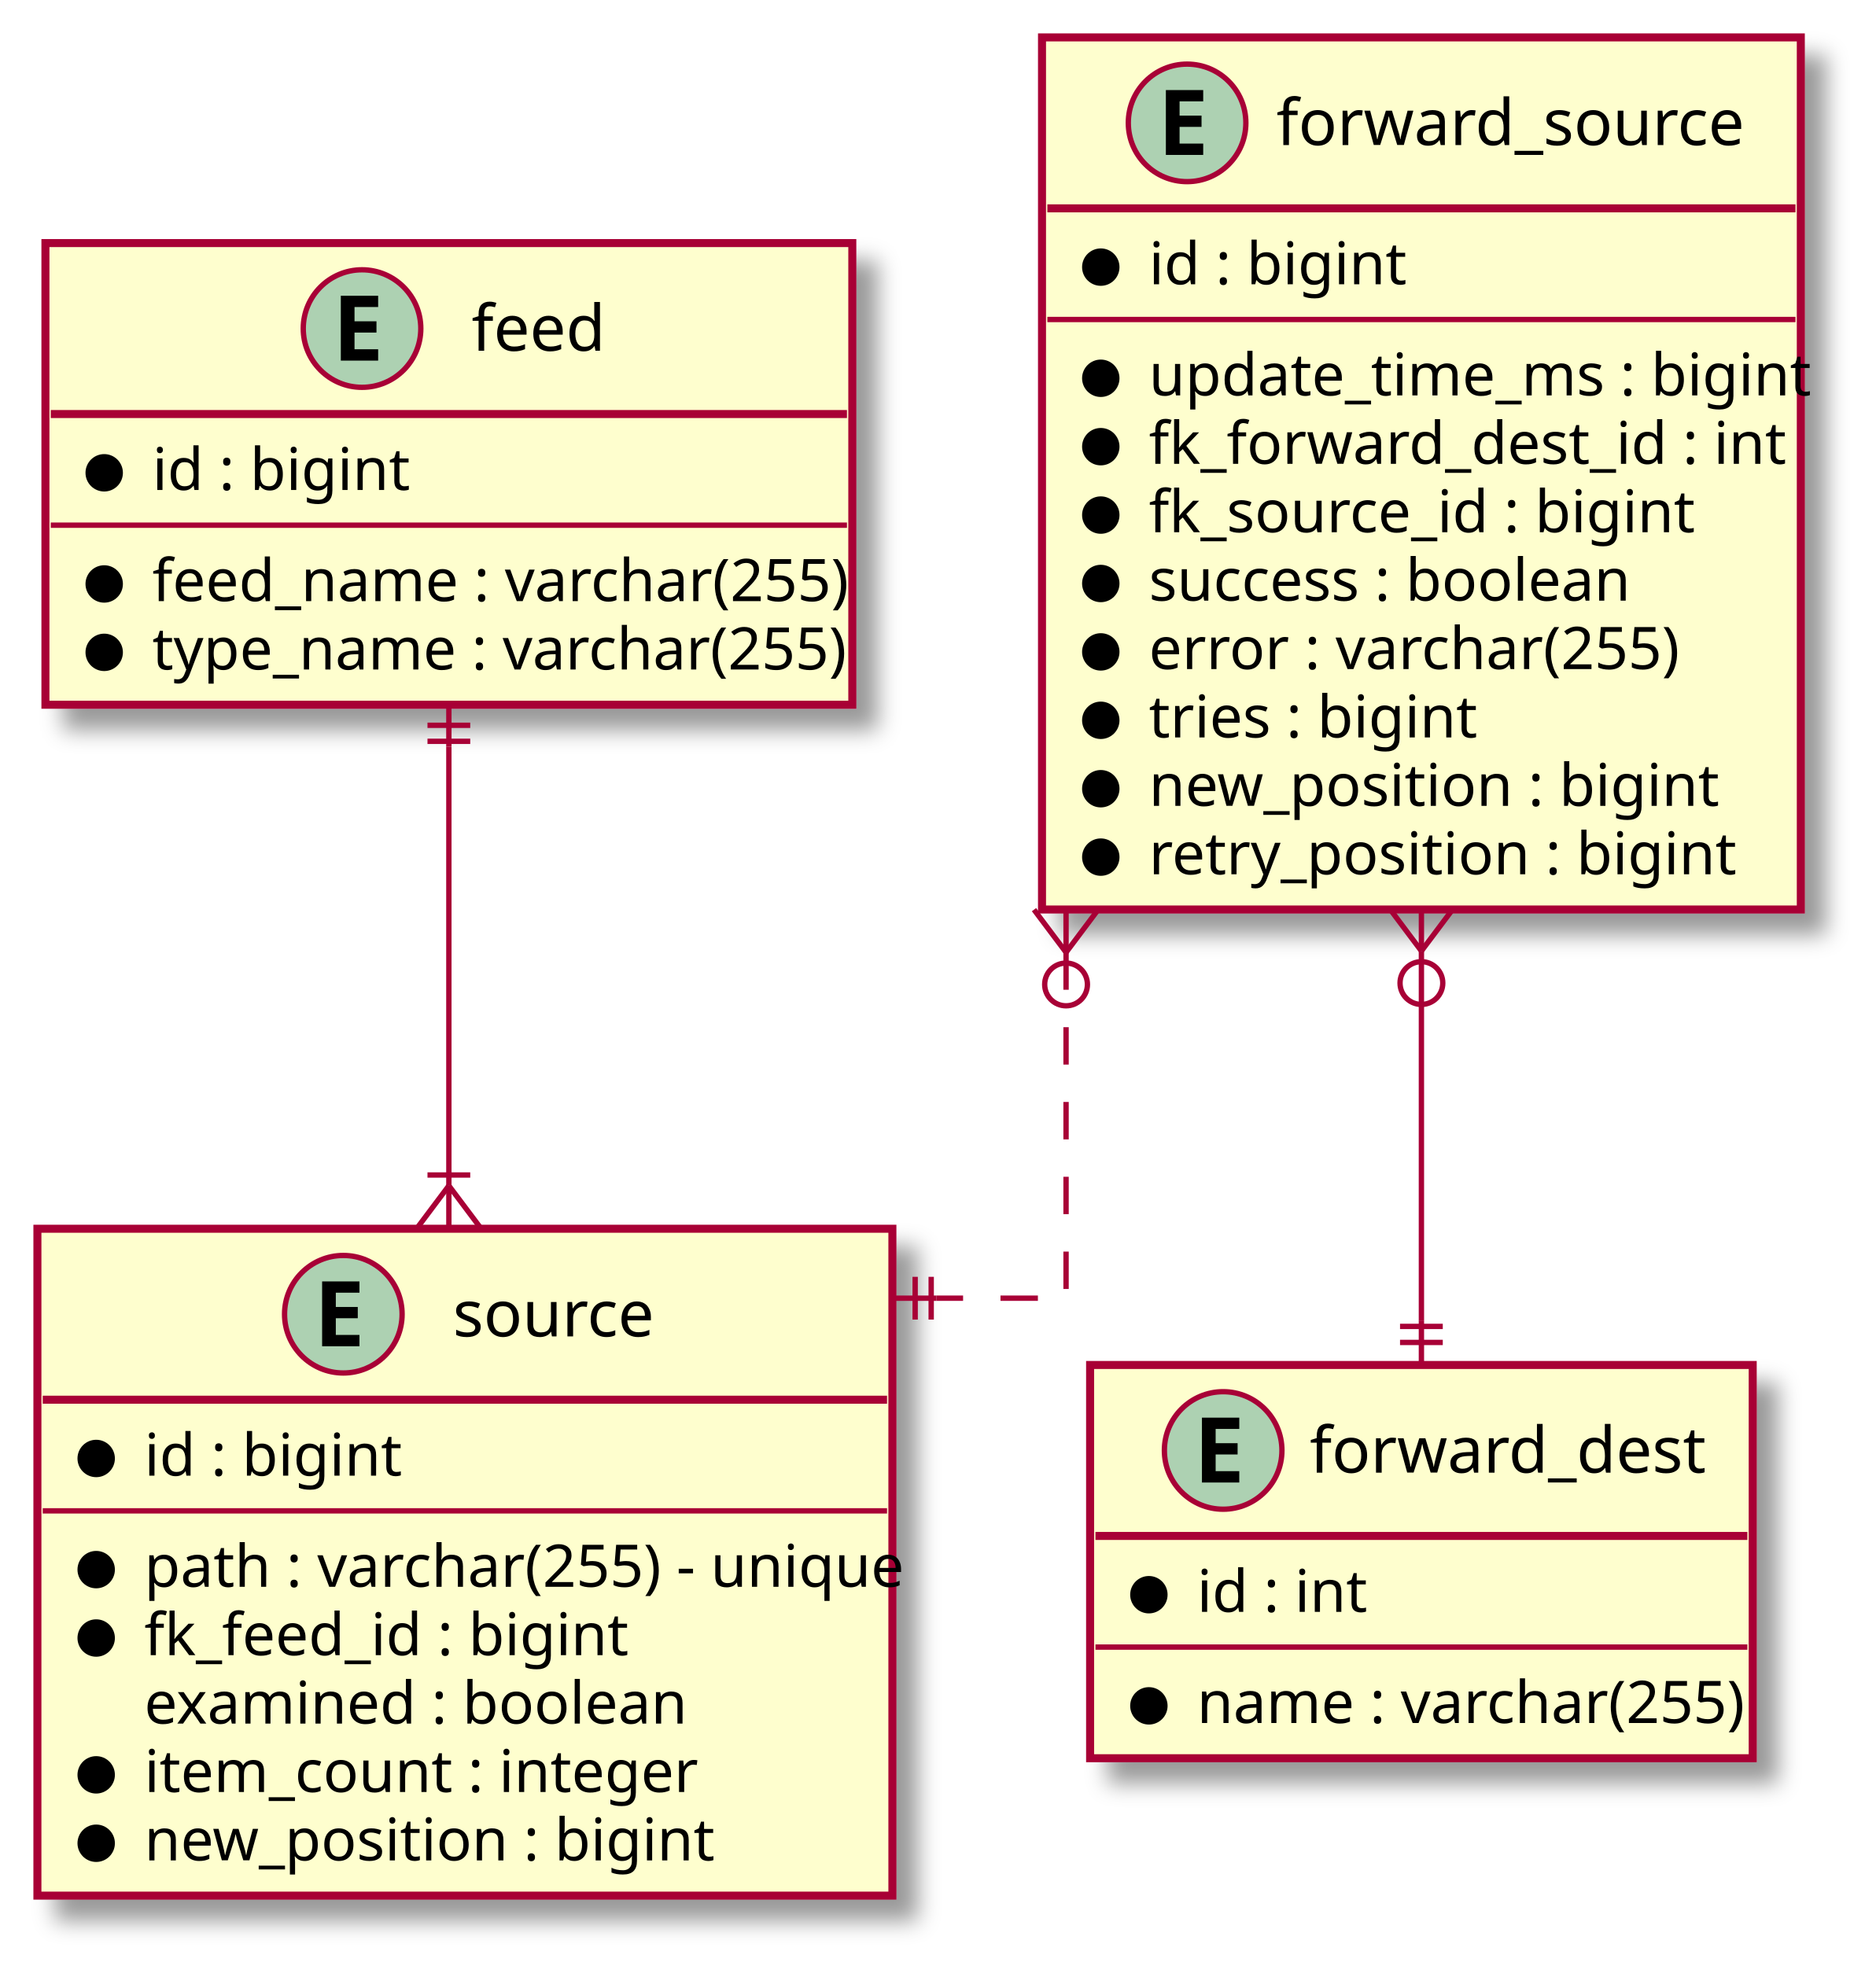
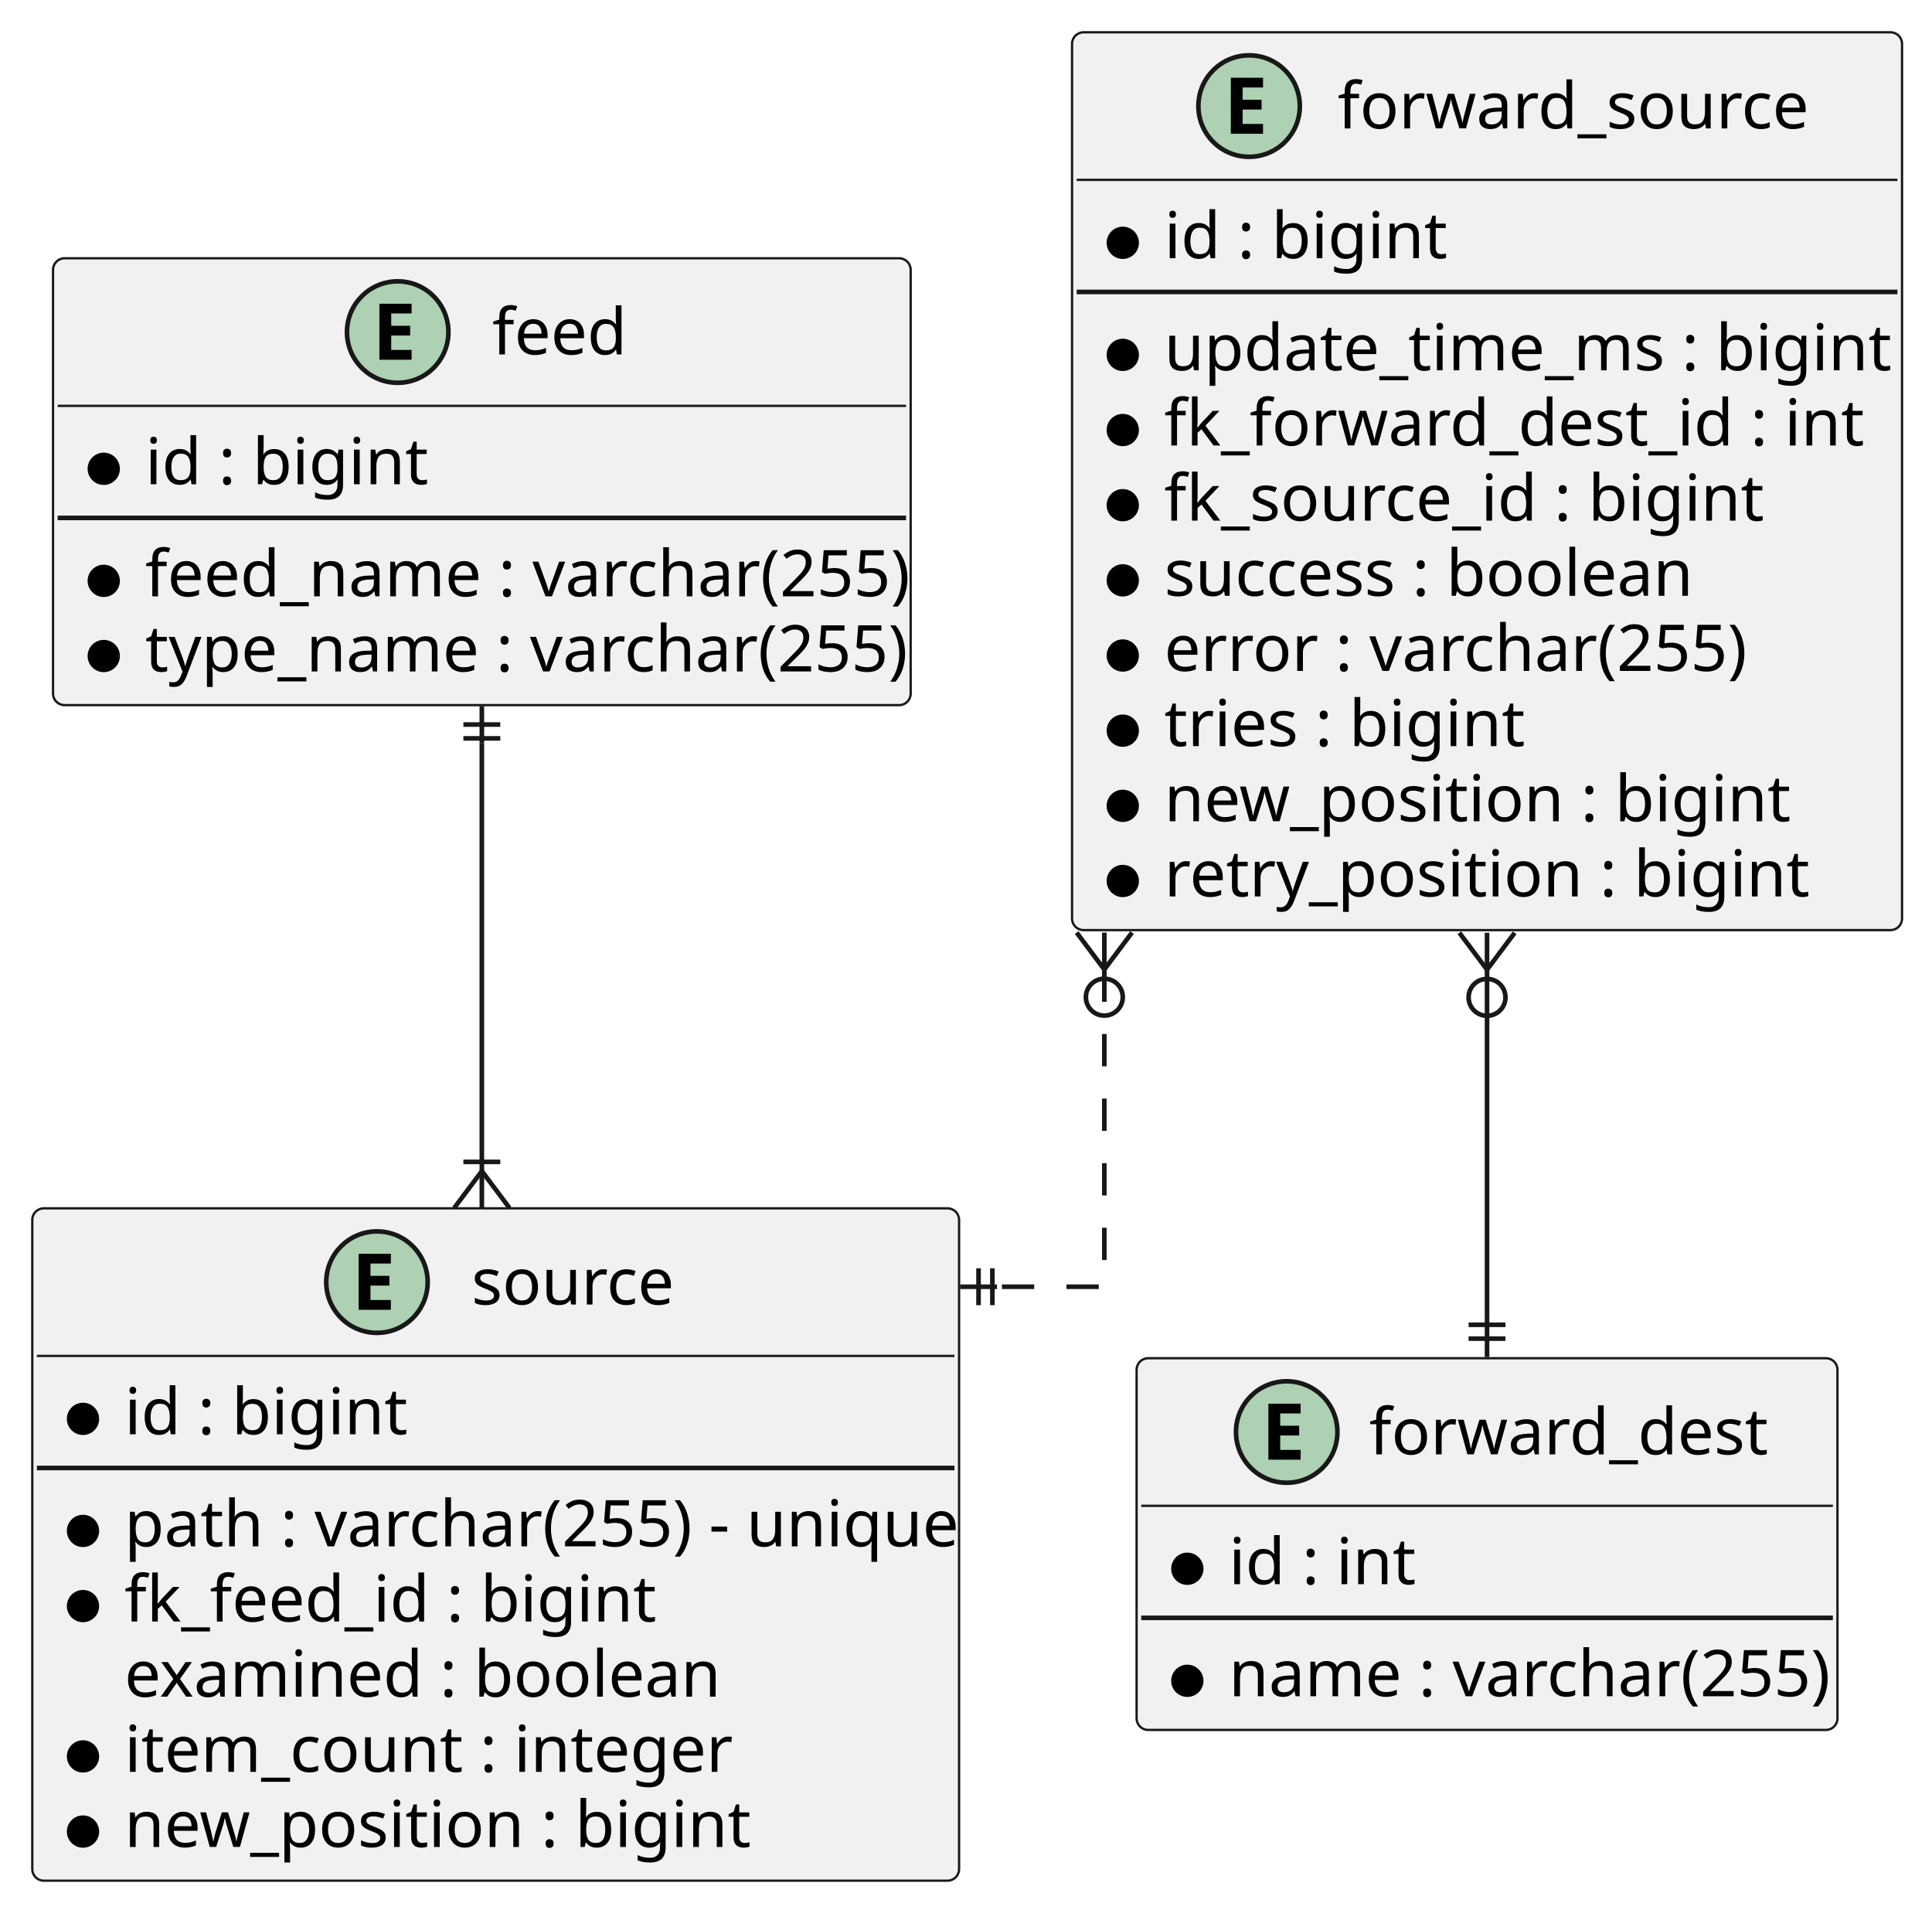
- <svg xmlns="http://www.w3.org/2000/svg" contentScriptType="application/ecmascript" contentStyleType="text/css" height="368px" preserveAspectRatio="none" style="width:351px;height:368px;" version="1.1" viewBox="0 0 351 368" width="351px" zoomAndPan="magnify">
-   <defs>
-     <filter height="300%" id="f1rcx7ir4g94ow" width="300%" x="-1" y="-1">
-       <feGaussianBlur result="blurOut" stdDeviation="2.0" />
-       <feColorMatrix in="blurOut" result="blurOut2" type="matrix" values="0 0 0 0 0 0 0 0 0 0 0 0 0 0 0 0 0 0 .4 0" />
-       <feOffset dx="4.0" dy="4.0" in="blurOut2" result="blurOut3" />
-       <feBlend in="SourceGraphic" in2="blurOut3" mode="normal" />
-     </filter>
-   </defs>
+ <svg xmlns="http://www.w3.org/2000/svg" contentStyleType="text/css" height="414px" preserveAspectRatio="none" style="width:419px;height:414px;background:#FFFFFF;" version="1.1" viewBox="0 0 419 414" width="419px" zoomAndPan="magnify">
+   <defs />
  <g>
-     <rect codeLine="5" fill="#FEFECE" filter="url(#f1rcx7ir4g94ow)" height="86.414" id="feed" style="stroke:#A80036;stroke-width:1.5;" width="151" x="8.5" y="45.5" />
-     <ellipse cx="67.75" cy="61.5" fill="#ADD1B2" rx="11" ry="11" style="stroke:#A80036;stroke-width:1.0;" />
-     <path d="M70.766,67.5 L63.781,67.5 L63.781,55.359 L70.766,55.359 L70.766,57.469 L66.344,57.469 L66.344,60.141 L70.453,60.141 L70.453,62.25 L66.344,62.25 L66.344,65.375 L70.766,65.375 L70.766,67.5 Z " fill="#000000" />
-     <text fill="#000000" font-family="sans-serif" font-size="12" lengthAdjust="spacing" textLength="24" x="88.25" y="65.654">feed</text>
-     <line style="stroke:#A80036;stroke-width:1.5;" x1="9.5" x2="158.5" y1="77.5" y2="77.5" />
-     <ellipse cx="19.5" cy="88.5" fill="#000000" rx="3" ry="3" style="stroke:#000000;stroke-width:1.0;" />
-     <text fill="#000000" font-family="sans-serif" font-size="11" lengthAdjust="spacing" textLength="43" x="28.5" y="91.71">id : bigint</text>
-     <line style="stroke:#A80036;stroke-width:1.0;" x1="9.5" x2="158.5" y1="98.305" y2="98.305" />
-     <ellipse cx="19.5" cy="109.305" fill="#000000" rx="3" ry="3" style="stroke:#000000;stroke-width:1.0;" />
-     <text fill="#000000" font-family="sans-serif" font-size="11" lengthAdjust="spacing" textLength="125" x="28.5" y="112.515">feed_name : varchar(255)</text>
-     <ellipse cx="19.5" cy="122.109" fill="#000000" rx="3" ry="3" style="stroke:#000000;stroke-width:1.0;" />
-     <text fill="#000000" font-family="sans-serif" font-size="11" lengthAdjust="spacing" textLength="125" x="28.5" y="125.32">type_name : varchar(255)</text>
-     <rect codeLine="12" fill="#FEFECE" filter="url(#f1rcx7ir4g94ow)" height="124.828" id="source" style="stroke:#A80036;stroke-width:1.5;" width="160" x="7" y="230" />
-     <ellipse cx="64.25" cy="246" fill="#ADD1B2" rx="11" ry="11" style="stroke:#A80036;stroke-width:1.0;" />
-     <path d="M67.266,252 L60.281,252 L60.281,239.859 L67.266,239.859 L67.266,241.969 L62.844,241.969 L62.844,244.641 L66.953,244.641 L66.953,246.75 L62.844,246.75 L62.844,249.875 L67.266,249.875 L67.266,252 Z " fill="#000000" />
-     <text fill="#000000" font-family="sans-serif" font-size="12" lengthAdjust="spacing" textLength="37" x="84.75" y="250.154">source</text>
-     <line style="stroke:#A80036;stroke-width:1.5;" x1="8" x2="166" y1="262" y2="262" />
-     <ellipse cx="18" cy="273" fill="#000000" rx="3" ry="3" style="stroke:#000000;stroke-width:1.0;" />
-     <text fill="#000000" font-family="sans-serif" font-size="11" lengthAdjust="spacing" textLength="43" x="27" y="276.21">id : bigint</text>
-     <line style="stroke:#A80036;stroke-width:1.0;" x1="8" x2="166" y1="282.805" y2="282.805" />
-     <ellipse cx="18" cy="293.805" fill="#000000" rx="3" ry="3" style="stroke:#000000;stroke-width:1.0;" />
-     <text fill="#000000" font-family="sans-serif" font-size="11" lengthAdjust="spacing" textLength="134" x="27" y="297.015">path : varchar(255) - unique</text>
-     <ellipse cx="18" cy="306.609" fill="#000000" rx="3" ry="3" style="stroke:#000000;stroke-width:1.0;" />
-     <text fill="#000000" font-family="sans-serif" font-size="11" lengthAdjust="spacing" textLength="84" x="27" y="309.82">fk_feed_id : bigint</text>
-     <text fill="#000000" font-family="sans-serif" font-size="11" lengthAdjust="spacing" textLength="95" x="27" y="322.625">examined : boolean</text>
-     <ellipse cx="18" cy="332.219" fill="#000000" rx="3" ry="3" style="stroke:#000000;stroke-width:1.0;" />
-     <text fill="#000000" font-family="sans-serif" font-size="11" lengthAdjust="spacing" textLength="97" x="27" y="335.429">item_count : integer</text>
-     <ellipse cx="18" cy="345.023" fill="#000000" rx="3" ry="3" style="stroke:#000000;stroke-width:1.0;" />
-     <text fill="#000000" font-family="sans-serif" font-size="11" lengthAdjust="spacing" textLength="97" x="27" y="348.234">new_position : bigint</text>
-     <rect codeLine="22" fill="#FEFECE" filter="url(#f1rcx7ir4g94ow)" height="73.609" id="forward_dest" style="stroke:#A80036;stroke-width:1.5;" width="124" x="204" y="255.5" />
-     <ellipse cx="228.9" cy="271.5" fill="#ADD1B2" rx="11" ry="11" style="stroke:#A80036;stroke-width:1.0;" />
-     <path d="M231.916,277.5 L224.931,277.5 L224.931,265.359 L231.916,265.359 L231.916,267.469 L227.494,267.469 L227.494,270.141 L231.603,270.141 L231.603,272.25 L227.494,272.25 L227.494,275.375 L231.916,275.375 L231.916,277.5 Z " fill="#000000" />
-     <text fill="#000000" font-family="sans-serif" font-size="12" lengthAdjust="spacing" textLength="70" x="245.1" y="275.654">forward_dest</text>
-     <line style="stroke:#A80036;stroke-width:1.5;" x1="205" x2="327" y1="287.5" y2="287.5" />
-     <ellipse cx="215" cy="298.5" fill="#000000" rx="3" ry="3" style="stroke:#000000;stroke-width:1.0;" />
-     <text fill="#000000" font-family="sans-serif" font-size="11" lengthAdjust="spacing" textLength="29" x="224" y="301.71">id : int</text>
-     <line style="stroke:#A80036;stroke-width:1.0;" x1="205" x2="327" y1="308.305" y2="308.305" />
-     <ellipse cx="215" cy="319.305" fill="#000000" rx="3" ry="3" style="stroke:#000000;stroke-width:1.0;" />
-     <text fill="#000000" font-family="sans-serif" font-size="11" lengthAdjust="spacing" textLength="98" x="224" y="322.515">name : varchar(255)</text>
-     <rect codeLine="28" fill="#FEFECE" filter="url(#f1rcx7ir4g94ow)" height="163.242" id="forward_source" style="stroke:#A80036;stroke-width:1.5;" width="142" x="195" y="7" />
-     <ellipse cx="222.15" cy="23" fill="#ADD1B2" rx="11" ry="11" style="stroke:#A80036;stroke-width:1.0;" />
-     <path d="M225.166,29 L218.181,29 L218.181,16.859 L225.166,16.859 L225.166,18.969 L220.744,18.969 L220.744,21.641 L224.853,21.641 L224.853,23.75 L220.744,23.75 L220.744,26.875 L225.166,26.875 L225.166,29 Z " fill="#000000" />
-     <text fill="#000000" font-family="sans-serif" font-size="12" lengthAdjust="spacing" textLength="83" x="238.85" y="27.154">forward_source</text>
-     <line style="stroke:#A80036;stroke-width:1.5;" x1="196" x2="336" y1="39" y2="39" />
-     <ellipse cx="206" cy="50" fill="#000000" rx="3" ry="3" style="stroke:#000000;stroke-width:1.0;" />
-     <text fill="#000000" font-family="sans-serif" font-size="11" lengthAdjust="spacing" textLength="43" x="215" y="53.21">id : bigint</text>
-     <line style="stroke:#A80036;stroke-width:1.0;" x1="196" x2="336" y1="59.805" y2="59.805" />
-     <ellipse cx="206" cy="70.805" fill="#000000" rx="3" ry="3" style="stroke:#000000;stroke-width:1.0;" />
-     <text fill="#000000" font-family="sans-serif" font-size="11" lengthAdjust="spacing" textLength="116" x="215" y="74.015">update_time_ms : bigint</text>
-     <ellipse cx="206" cy="83.609" fill="#000000" rx="3" ry="3" style="stroke:#000000;stroke-width:1.0;" />
-     <text fill="#000000" font-family="sans-serif" font-size="11" lengthAdjust="spacing" textLength="112" x="215" y="86.82">fk_forward_dest_id : int</text>
-     <ellipse cx="206" cy="96.414" fill="#000000" rx="3" ry="3" style="stroke:#000000;stroke-width:1.0;" />
-     <text fill="#000000" font-family="sans-serif" font-size="11" lengthAdjust="spacing" textLength="94" x="215" y="99.624">fk_source_id : bigint</text>
-     <ellipse cx="206" cy="109.219" fill="#000000" rx="3" ry="3" style="stroke:#000000;stroke-width:1.0;" />
-     <text fill="#000000" font-family="sans-serif" font-size="11" lengthAdjust="spacing" textLength="84" x="215" y="112.429">success : boolean</text>
-     <ellipse cx="206" cy="122.023" fill="#000000" rx="3" ry="3" style="stroke:#000000;stroke-width:1.0;" />
-     <text fill="#000000" font-family="sans-serif" font-size="11" lengthAdjust="spacing" textLength="94" x="215" y="125.234">error : varchar(255)</text>
-     <ellipse cx="206" cy="134.828" fill="#000000" rx="3" ry="3" style="stroke:#000000;stroke-width:1.0;" />
-     <text fill="#000000" font-family="sans-serif" font-size="11" lengthAdjust="spacing" textLength="56" x="215" y="138.039">tries : bigint</text>
-     <ellipse cx="206" cy="147.633" fill="#000000" rx="3" ry="3" style="stroke:#000000;stroke-width:1.0;" />
-     <text fill="#000000" font-family="sans-serif" font-size="11" lengthAdjust="spacing" textLength="97" x="215" y="150.843">new_position : bigint</text>
-     <ellipse cx="206" cy="160.438" fill="#000000" rx="3" ry="3" style="stroke:#000000;stroke-width:1.0;" />
-     <text fill="#000000" font-family="sans-serif" font-size="11" lengthAdjust="spacing" textLength="101" x="215" y="163.648">retry_position : bigint</text>
-     <path codeLine="41" d="M84,139.76 C84,139.76 84,221.94 84,221.94 " fill="none" id="feed-source" style="stroke:#A80036;stroke-width:1.0;" />
-     <line style="stroke:#A80036;stroke-width:1.0;" x1="84" x2="90" y1="221.94" y2="229.94" />
-     <line style="stroke:#A80036;stroke-width:1.0;" x1="84" x2="78" y1="221.94" y2="229.94" />
-     <line style="stroke:#A80036;stroke-width:1.0;" x1="84" x2="84" y1="221.94" y2="229.94" />
-     <line style="stroke:#A80036;stroke-width:1.0;" x1="88" x2="80" y1="219.94" y2="219.94" />
-     <line style="stroke:#A80036;stroke-width:1.0;" x1="80" x2="88" y1="135.76" y2="135.76" />
-     <line style="stroke:#A80036;stroke-width:1.0;" x1="80" x2="88" y1="138.76" y2="138.76" />
-     <line style="stroke:#A80036;stroke-width:1.0;" x1="84" x2="84" y1="139.76" y2="131.76" />
-     <path codeLine="43" d="M266,178.01 C266,178.01 266,247.28 266,247.28 " fill="none" id="forward_source-forward_dest" style="stroke:#A80036;stroke-width:1.0;" />
-     <line style="stroke:#A80036;stroke-width:1.0;" x1="270" x2="262" y1="251.28" y2="251.28" />
-     <line style="stroke:#A80036;stroke-width:1.0;" x1="270" x2="262" y1="248.28" y2="248.28" />
-     <line style="stroke:#A80036;stroke-width:1.0;" x1="266" x2="266" y1="247.28" y2="255.28" />
-     <line style="stroke:#A80036;stroke-width:1.0;" x1="266" x2="260" y1="178.01" y2="170.01" />
-     <line style="stroke:#A80036;stroke-width:1.0;" x1="266" x2="272" y1="178.01" y2="170.01" />
-     <line style="stroke:#A80036;stroke-width:1.0;" x1="266" x2="266" y1="178.01" y2="170.01" />
-     <ellipse cx="266" cy="184.01" rx="4" ry="4" style="stroke:#A80036;stroke-width:1.0;fill:none;" />
-     <path codeLine="44" d="M199.5,178.27 C199.5,178.27 199.5,243 199.5,243 C199.5,243 175.26,243 175.26,243 " fill="none" id="forward_source-source" style="stroke:#A80036;stroke-width:1.0;stroke-dasharray:7.0,7.0;" />
-     <line style="stroke:#A80036;stroke-width:1.0;" x1="171.26" x2="171.26" y1="247" y2="239" />
-     <line style="stroke:#A80036;stroke-width:1.0;" x1="174.26" x2="174.26" y1="247" y2="239" />
-     <line style="stroke:#A80036;stroke-width:1.0;" x1="175.26" x2="167.26" y1="243" y2="243" />
-     <line style="stroke:#A80036;stroke-width:1.0;" x1="199.5" x2="193.5" y1="178.27" y2="170.27" />
-     <line style="stroke:#A80036;stroke-width:1.0;" x1="199.5" x2="205.5" y1="178.27" y2="170.27" />
-     <line style="stroke:#A80036;stroke-width:1.0;" x1="199.5" x2="199.5" y1="178.27" y2="170.27" />
-     <ellipse cx="199.5" cy="184.27" rx="4" ry="4" style="stroke:#A80036;stroke-width:1.0;fill:none;" />
+     <g id="elem_feed">
+       <rect codeLine="5" fill="#F1F1F1" height="96.891" id="feed" rx="2.5" ry="2.5" style="stroke:#181818;stroke-width:0.5;" width="186" x="11.5" y="56" />
+       <ellipse cx="86.25" cy="72" fill="#ADD1B2" rx="11" ry="11" style="stroke:#181818;stroke-width:1.0;" />
+       <path d="M89.266,78 L82.281,78 L82.281,65.859 L89.266,65.859 L89.266,67.969 L84.844,67.969 L84.844,70.641 L88.953,70.641 L88.953,72.75 L84.844,72.75 L84.844,75.875 L89.266,75.875 L89.266,78 Z " fill="#000000" />
+       <text fill="#000000" font-family="sans-serif" font-size="14" lengthAdjust="spacing" textLength="28" x="106.75" y="76.847">feed</text>
+       <line style="stroke:#181818;stroke-width:0.5;" x1="12.5" x2="196.5" y1="88" y2="88" />
+       <ellipse cx="22.5" cy="101.648" fill="#000000" rx="3" ry="3" style="stroke:#000000;stroke-width:1.0;" />
+       <text fill="#000000" font-family="sans-serif" font-size="14" lengthAdjust="spacing" textLength="60" x="31.5" y="104.995">id : bigint</text>
+       <line style="stroke:#181818;stroke-width:1.0;" x1="12.5" x2="196.5" y1="112.297" y2="112.297" />
+       <ellipse cx="22.5" cy="125.945" fill="#000000" rx="3" ry="3" style="stroke:#000000;stroke-width:1.0;" />
+       <text fill="#000000" font-family="sans-serif" font-size="14" lengthAdjust="spacing" textLength="160" x="31.5" y="129.292">feed_name : varchar(255)</text>
+       <ellipse cx="22.5" cy="142.242" fill="#000000" rx="3" ry="3" style="stroke:#000000;stroke-width:1.0;" />
+       <text fill="#000000" font-family="sans-serif" font-size="14" lengthAdjust="spacing" textLength="160" x="31.5" y="145.589">type_name : varchar(255)</text>
+     </g>
+     <g id="elem_source">
+       <rect codeLine="12" fill="#F1F1F1" height="145.781" id="source" rx="2.5" ry="2.5" style="stroke:#181818;stroke-width:0.5;" width="201" x="7" y="262" />
+       <ellipse cx="81.75" cy="278" fill="#ADD1B2" rx="11" ry="11" style="stroke:#181818;stroke-width:1.0;" />
+       <path d="M84.766,284 L77.781,284 L77.781,271.859 L84.766,271.859 L84.766,273.969 L80.344,273.969 L80.344,276.641 L84.453,276.641 L84.453,278.75 L80.344,278.75 L80.344,281.875 L84.766,281.875 L84.766,284 Z " fill="#000000" />
+       <text fill="#000000" font-family="sans-serif" font-size="14" lengthAdjust="spacing" textLength="43" x="102.25" y="282.847">source</text>
+       <line style="stroke:#181818;stroke-width:0.5;" x1="8" x2="207" y1="294" y2="294" />
+       <ellipse cx="18" cy="307.648" fill="#000000" rx="3" ry="3" style="stroke:#000000;stroke-width:1.0;" />
+       <text fill="#000000" font-family="sans-serif" font-size="14" lengthAdjust="spacing" textLength="60" x="27" y="310.995">id : bigint</text>
+       <line style="stroke:#181818;stroke-width:1.0;" x1="8" x2="207" y1="318.297" y2="318.297" />
+       <ellipse cx="18" cy="331.945" fill="#000000" rx="3" ry="3" style="stroke:#000000;stroke-width:1.0;" />
+       <text fill="#000000" font-family="sans-serif" font-size="14" lengthAdjust="spacing" textLength="175" x="27" y="335.292">path : varchar(255) - unique</text>
+       <ellipse cx="18" cy="348.242" fill="#000000" rx="3" ry="3" style="stroke:#000000;stroke-width:1.0;" />
+       <text fill="#000000" font-family="sans-serif" font-size="14" lengthAdjust="spacing" textLength="111" x="27" y="351.589">fk_feed_id : bigint</text>
+       <text fill="#000000" font-family="sans-serif" font-size="14" lengthAdjust="spacing" textLength="126" x="27" y="367.886">examined : boolean</text>
+       <ellipse cx="18" cy="380.836" fill="#000000" rx="3" ry="3" style="stroke:#000000;stroke-width:1.0;" />
+       <text fill="#000000" font-family="sans-serif" font-size="14" lengthAdjust="spacing" textLength="129" x="27" y="384.183">item_count : integer</text>
+       <ellipse cx="18" cy="397.133" fill="#000000" rx="3" ry="3" style="stroke:#000000;stroke-width:1.0;" />
+       <text fill="#000000" font-family="sans-serif" font-size="14" lengthAdjust="spacing" textLength="132" x="27" y="400.479">new_position : bigint</text>
+     </g>
+     <g id="elem_forward_dest">
+       <rect codeLine="22" fill="#F1F1F1" height="80.594" id="forward_dest" rx="2.5" ry="2.5" style="stroke:#181818;stroke-width:0.5;" width="152" x="246.5" y="294.5" />
+       <ellipse cx="279.05" cy="310.5" fill="#ADD1B2" rx="11" ry="11" style="stroke:#181818;stroke-width:1.0;" />
+       <path d="M282.066,316.5 L275.081,316.5 L275.081,304.359 L282.066,304.359 L282.066,306.469 L277.644,306.469 L277.644,309.141 L281.753,309.141 L281.753,311.25 L277.644,311.25 L277.644,314.375 L282.066,314.375 L282.066,316.5 Z " fill="#000000" />
+       <text fill="#000000" font-family="sans-serif" font-size="14" lengthAdjust="spacing" textLength="81" x="296.95" y="315.347">forward_dest</text>
+       <line style="stroke:#181818;stroke-width:0.5;" x1="247.5" x2="397.5" y1="326.5" y2="326.5" />
+       <ellipse cx="257.5" cy="340.148" fill="#000000" rx="3" ry="3" style="stroke:#000000;stroke-width:1.0;" />
+       <text fill="#000000" font-family="sans-serif" font-size="14" lengthAdjust="spacing" textLength="41" x="266.5" y="343.495">id : int</text>
+       <line style="stroke:#181818;stroke-width:1.0;" x1="247.5" x2="397.5" y1="350.797" y2="350.797" />
+       <ellipse cx="257.5" cy="364.445" fill="#000000" rx="3" ry="3" style="stroke:#000000;stroke-width:1.0;" />
+       <text fill="#000000" font-family="sans-serif" font-size="14" lengthAdjust="spacing" textLength="126" x="266.5" y="367.792">name : varchar(255)</text>
+     </g>
+     <g id="elem_forward_source">
+       <rect codeLine="28" fill="#F1F1F1" height="194.672" id="forward_source" rx="2.5" ry="2.5" style="stroke:#181818;stroke-width:0.5;" width="180" x="232.5" y="7" />
+       <ellipse cx="270.9" cy="23" fill="#ADD1B2" rx="11" ry="11" style="stroke:#181818;stroke-width:1.0;" />
+       <path d="M273.916,29 L266.931,29 L266.931,16.859 L273.916,16.859 L273.916,18.969 L269.494,18.969 L269.494,21.641 L273.603,21.641 L273.603,23.75 L269.494,23.75 L269.494,26.875 L273.916,26.875 L273.916,29 Z " fill="#000000" />
+       <text fill="#000000" font-family="sans-serif" font-size="14" lengthAdjust="spacing" textLength="96" x="290.1" y="27.847">forward_source</text>
+       <line style="stroke:#181818;stroke-width:0.5;" x1="233.5" x2="411.5" y1="39" y2="39" />
+       <ellipse cx="243.5" cy="52.648" fill="#000000" rx="3" ry="3" style="stroke:#000000;stroke-width:1.0;" />
+       <text fill="#000000" font-family="sans-serif" font-size="14" lengthAdjust="spacing" textLength="60" x="252.5" y="55.995">id : bigint</text>
+       <line style="stroke:#181818;stroke-width:1.0;" x1="233.5" x2="411.5" y1="63.297" y2="63.297" />
+       <ellipse cx="243.5" cy="76.945" fill="#000000" rx="3" ry="3" style="stroke:#000000;stroke-width:1.0;" />
+       <text fill="#000000" font-family="sans-serif" font-size="14" lengthAdjust="spacing" textLength="154" x="252.5" y="80.292">update_time_ms : bigint</text>
+       <ellipse cx="243.5" cy="93.242" fill="#000000" rx="3" ry="3" style="stroke:#000000;stroke-width:1.0;" />
+       <text fill="#000000" font-family="sans-serif" font-size="14" lengthAdjust="spacing" textLength="145" x="252.5" y="96.589">fk_forward_dest_id : int</text>
+       <ellipse cx="243.5" cy="109.539" fill="#000000" rx="3" ry="3" style="stroke:#000000;stroke-width:1.0;" />
+       <text fill="#000000" font-family="sans-serif" font-size="14" lengthAdjust="spacing" textLength="126" x="252.5" y="112.886">fk_source_id : bigint</text>
+       <ellipse cx="243.5" cy="125.836" fill="#000000" rx="3" ry="3" style="stroke:#000000;stroke-width:1.0;" />
+       <text fill="#000000" font-family="sans-serif" font-size="14" lengthAdjust="spacing" textLength="114" x="252.5" y="129.183">success : boolean</text>
+       <ellipse cx="243.5" cy="142.133" fill="#000000" rx="3" ry="3" style="stroke:#000000;stroke-width:1.0;" />
+       <text fill="#000000" font-family="sans-serif" font-size="14" lengthAdjust="spacing" textLength="121" x="252.5" y="145.48">error : varchar(255)</text>
+       <ellipse cx="243.5" cy="158.43" fill="#000000" rx="3" ry="3" style="stroke:#000000;stroke-width:1.0;" />
+       <text fill="#000000" font-family="sans-serif" font-size="14" lengthAdjust="spacing" textLength="77" x="252.5" y="161.776">tries : bigint</text>
+       <ellipse cx="243.5" cy="174.727" fill="#000000" rx="3" ry="3" style="stroke:#000000;stroke-width:1.0;" />
+       <text fill="#000000" font-family="sans-serif" font-size="14" lengthAdjust="spacing" textLength="132" x="252.5" y="178.073">new_position : bigint</text>
+       <ellipse cx="243.5" cy="191.023" fill="#000000" rx="3" ry="3" style="stroke:#000000;stroke-width:1.0;" />
+       <text fill="#000000" font-family="sans-serif" font-size="14" lengthAdjust="spacing" textLength="136" x="252.5" y="194.37">retry_position : bigint</text>
+     </g>
+     <g id="link_feed_source">
+       <path codeLine="41" d="M104.5,161.1 C104.5,161.1 104.5,253.93 104.5,253.93 " fill="none" id="feed-source" style="stroke:#181818;stroke-width:1.0;" />
+       <line style="stroke:#181818;stroke-width:1.0;" x1="100.5" x2="108.5" y1="157.1" y2="157.1" />
+       <line style="stroke:#181818;stroke-width:1.0;" x1="100.5" x2="108.5" y1="160.1" y2="160.1" />
+       <line style="stroke:#181818;stroke-width:1.0;" x1="104.5" x2="104.5" y1="161.1" y2="153.1" />
+       <line style="stroke:#181818;stroke-width:1.0;" x1="104.5" x2="110.5" y1="253.93" y2="261.93" />
+       <line style="stroke:#181818;stroke-width:1.0;" x1="104.5" x2="98.5" y1="253.93" y2="261.93" />
+       <line style="stroke:#181818;stroke-width:1.0;" x1="104.5" x2="104.5" y1="253.93" y2="261.93" />
+       <line style="stroke:#181818;stroke-width:1.0;" x1="108.5" x2="100.5" y1="251.93" y2="251.93" />
+     </g>
+     <g id="link_forward_source_forward_dest">
+       <path codeLine="43" d="M322.5,210.25 C322.5,210.25 322.5,286.25 322.5,286.25 " fill="none" id="forward_source-forward_dest" style="stroke:#181818;stroke-width:1.0;" />
+       <line style="stroke:#181818;stroke-width:1.0;" x1="322.5" x2="316.5" y1="210.25" y2="202.25" />
+       <line style="stroke:#181818;stroke-width:1.0;" x1="322.5" x2="328.5" y1="210.25" y2="202.25" />
+       <line style="stroke:#181818;stroke-width:1.0;" x1="322.5" x2="322.5" y1="210.25" y2="202.25" />
+       <ellipse cx="322.5" cy="216.25" fill="none" rx="4" ry="4" style="stroke:#181818;stroke-width:1.0;" />
+       <line style="stroke:#181818;stroke-width:1.0;" x1="326.5" x2="318.5" y1="290.25" y2="290.25" />
+       <line style="stroke:#181818;stroke-width:1.0;" x1="326.5" x2="318.5" y1="287.25" y2="287.25" />
+       <line style="stroke:#181818;stroke-width:1.0;" x1="322.5" x2="322.5" y1="286.25" y2="294.25" />
+     </g>
+     <g id="link_forward_source_source">
+       <path codeLine="44" d="M239.5,210.21 C239.5,210.21 239.5,279 239.5,279 C239.5,279 216.22,279 216.22,279 " fill="none" id="forward_source-source" style="stroke:#181818;stroke-width:1.0;stroke-dasharray:7.0,7.0;" />
+       <line style="stroke:#181818;stroke-width:1.0;" x1="239.5" x2="233.5" y1="210.21" y2="202.21" />
+       <line style="stroke:#181818;stroke-width:1.0;" x1="239.5" x2="245.5" y1="210.21" y2="202.21" />
+       <line style="stroke:#181818;stroke-width:1.0;" x1="239.5" x2="239.5" y1="210.21" y2="202.21" />
+       <ellipse cx="239.5" cy="216.21" fill="none" rx="4" ry="4" style="stroke:#181818;stroke-width:1.0;" />
+       <line style="stroke:#181818;stroke-width:1.0;" x1="212.22" x2="212.22" y1="283" y2="275" />
+       <line style="stroke:#181818;stroke-width:1.0;" x1="215.22" x2="215.22" y1="283" y2="275" />
+       <line style="stroke:#181818;stroke-width:1.0;" x1="216.22" x2="208.22" y1="279" y2="279" />
+     </g>
  </g>
</svg>
